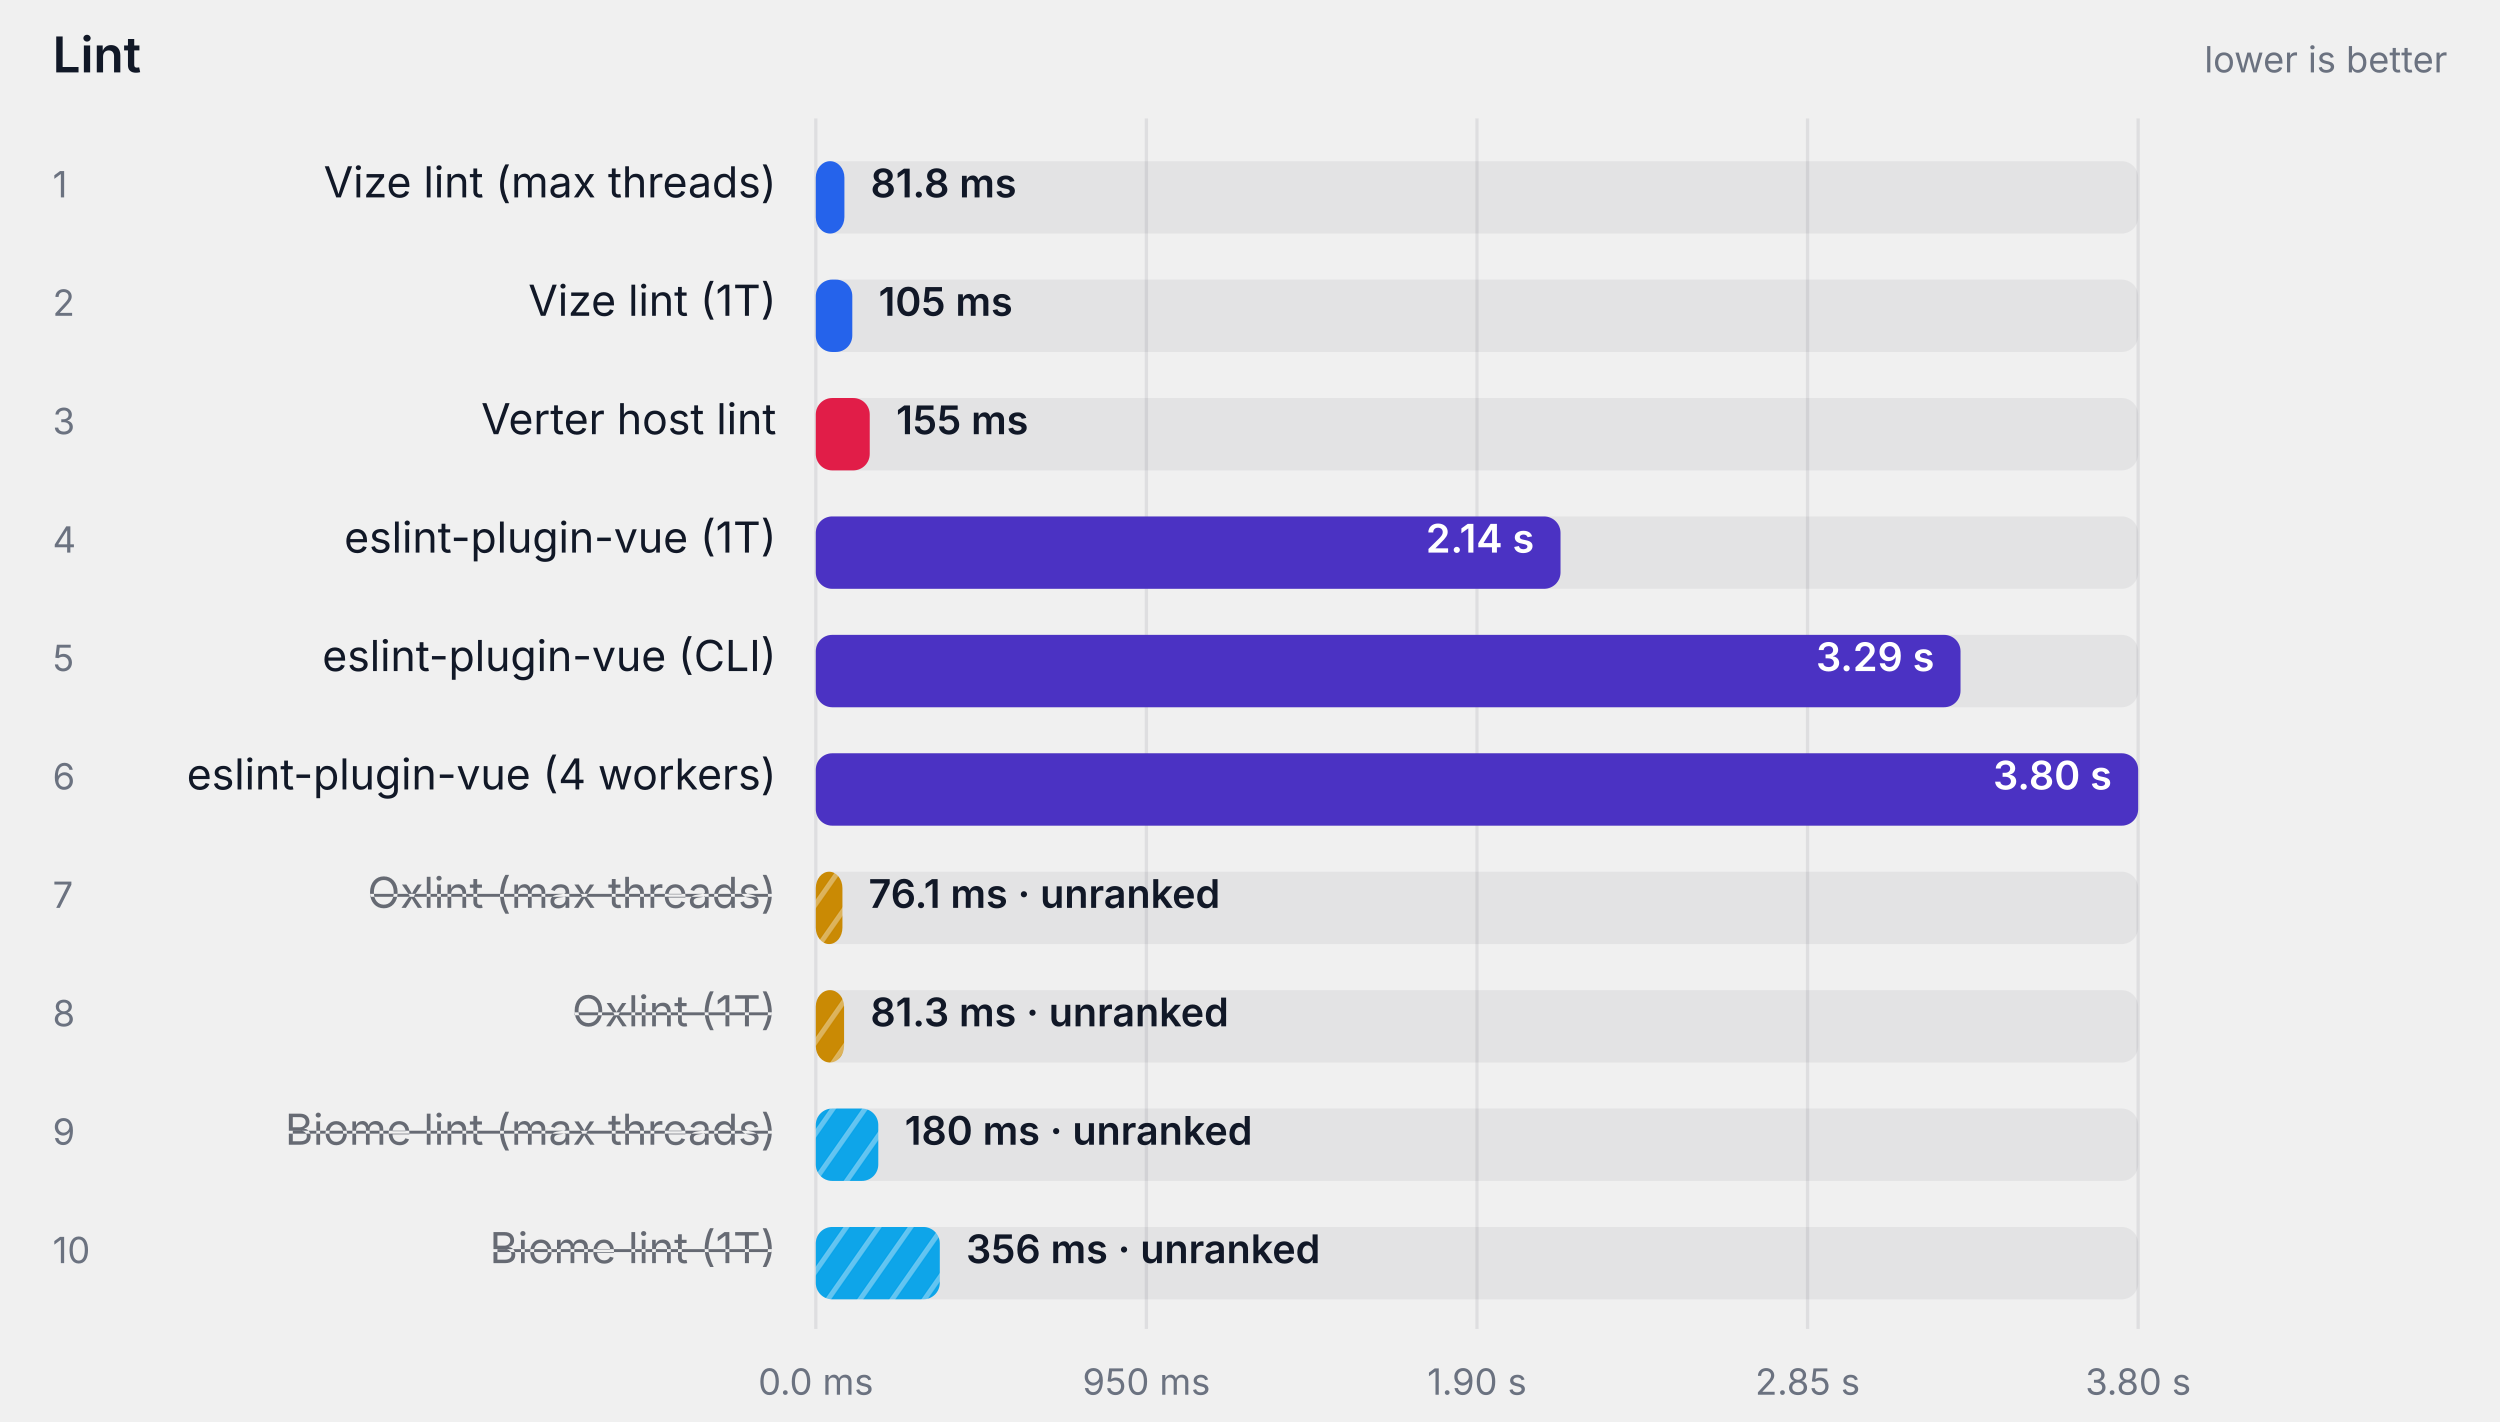
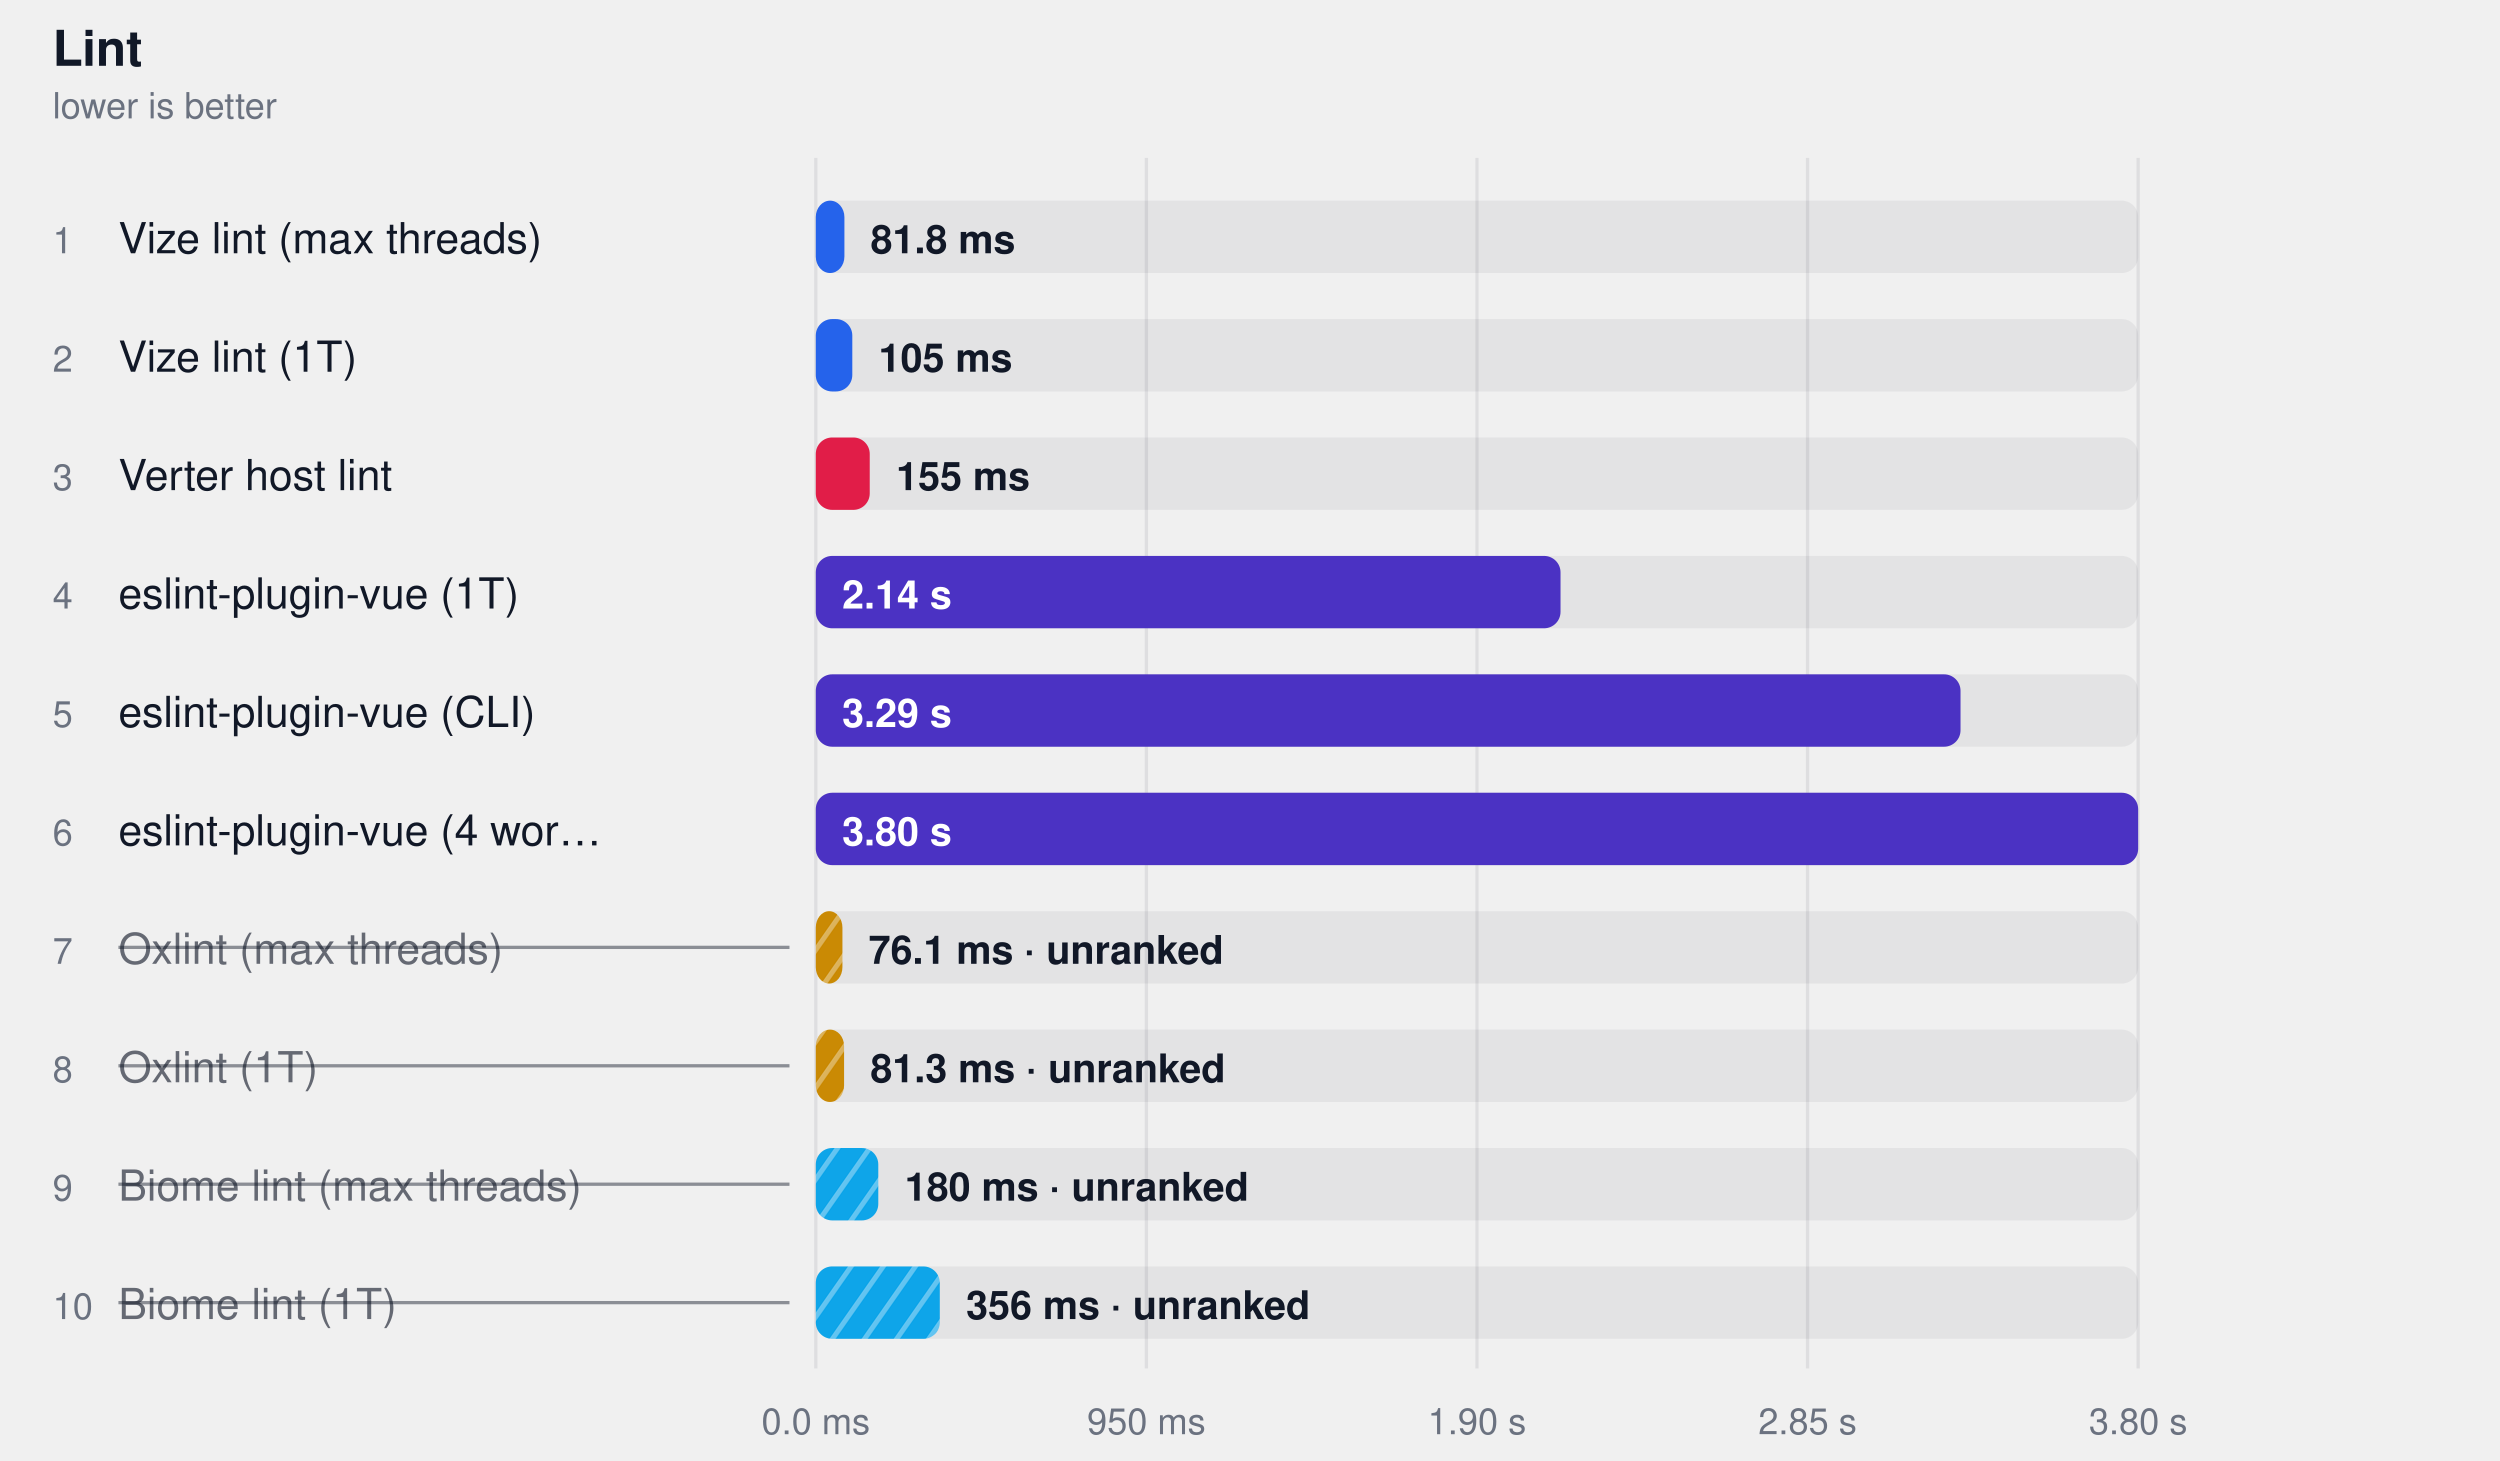
- <svg xmlns="http://www.w3.org/2000/svg" width="760" height="432" viewBox="0 0 760 432" role="img" aria-label="Lint">
+ <svg xmlns="http://www.w3.org/2000/svg" width="760" height="444" viewBox="0 0 760 444" role="img" aria-label="Lint">
  <style>
-     text { font-family: ui-sans-serif, system-ui, -apple-system, "Segoe UI", sans-serif; }
+     text { font-family: -apple-system, BlinkMacSystemFont, "Segoe UI", Helvetica, Arial, sans-serif; }
    .label { fill: #111827; }
-     .struck { text-decoration: line-through; opacity: 0.62; }
+     .struck { fill-opacity: 0.62; }
    .muted { fill: #6b7280; }
    .onbar { fill: #ffffff; }
    .track { fill: #111827; fill-opacity: 0.06; }
    .grid { stroke: #111827; stroke-opacity: 0.08; }
+     .strike { stroke: #111827; stroke-opacity: 0.45; }
    @media (prefers-color-scheme: dark) {
      .label { fill: #f9fafb; }
      .muted { fill: #9ca3af; }
      .track { fill: #f9fafb; fill-opacity: 0.08; }
      .grid { stroke: #f9fafb; stroke-opacity: 0.12; }
+       .strike { stroke: #f9fafb; }
    }
  </style>
  <defs>
    <pattern id="hatch-6" width="8" height="8" patternUnits="userSpaceOnUse" patternTransform="rotate(35)">
      <rect width="8" height="8" fill="#ca8a04" />
      <line x1="0" y1="0" x2="0" y2="8" stroke="#fff" stroke-width="3" opacity="0.35" />
    </pattern>
    <pattern id="hatch-7" width="8" height="8" patternUnits="userSpaceOnUse" patternTransform="rotate(35)">
      <rect width="8" height="8" fill="#ca8a04" />
      <line x1="0" y1="0" x2="0" y2="8" stroke="#fff" stroke-width="3" opacity="0.35" />
    </pattern>
    <pattern id="hatch-8" width="8" height="8" patternUnits="userSpaceOnUse" patternTransform="rotate(35)">
      <rect width="8" height="8" fill="#0ea5e9" />
      <line x1="0" y1="0" x2="0" y2="8" stroke="#fff" stroke-width="3" opacity="0.35" />
    </pattern>
    <pattern id="hatch-9" width="8" height="8" patternUnits="userSpaceOnUse" patternTransform="rotate(35)">
      <rect width="8" height="8" fill="#0ea5e9" />
      <line x1="0" y1="0" x2="0" y2="8" stroke="#fff" stroke-width="3" opacity="0.35" />
    </pattern>
  </defs>
-   <text class="label" x="16" y="22" font-size="15" font-weight="600">Lint</text>
-   <text class="muted" x="744" y="22" text-anchor="end" font-size="11">lower is better</text>
-   <line class="grid" x1="248" y1="36" x2="248" y2="404" />
-   <text class="muted" x="248" y="424" text-anchor="middle" font-size="11">0.0 ms</text>
-   <line class="grid" x1="348.5" y1="36" x2="348.5" y2="404" />
-   <text class="muted" x="348.5" y="424" text-anchor="middle" font-size="11">950 ms</text>
-   <line class="grid" x1="449" y1="36" x2="449" y2="404" />
-   <text class="muted" x="449" y="424" text-anchor="middle" font-size="11">1.90 s</text>
-   <line class="grid" x1="549.5" y1="36" x2="549.5" y2="404" />
-   <text class="muted" x="549.5" y="424" text-anchor="middle" font-size="11">2.85 s</text>
-   <line class="grid" x1="650" y1="36" x2="650" y2="404" />
-   <text class="muted" x="650" y="424" text-anchor="middle" font-size="11">3.80 s</text>
-   <text class="muted" x="16" y="60" font-size="11">1</text>
-   <text class="label" x="236" y="60" text-anchor="end" font-size="13">Vize lint (max threads)</text>
-   <rect class="track" x="248" y="49" width="402" height="22" rx="5" />
-   <rect x="248" y="49" width="8.7" height="22" rx="5" fill="#2563eb" />
-   <text class="label" x="264.654" y="60" font-size="12" font-weight="600">81.8 ms</text>
-   <text class="muted" x="16" y="96" font-size="11">2</text>
-   <text class="label" x="236" y="96" text-anchor="end" font-size="13">Vize lint (1T)</text>
-   <rect class="track" x="248" y="85" width="402" height="22" rx="5" />
-   <rect x="248" y="85" width="11.1" height="22" rx="5" fill="#2563eb" />
-   <text class="label" x="267.097" y="96" font-size="12" font-weight="600">105 ms</text>
-   <text class="muted" x="16" y="132" font-size="11">3</text>
-   <text class="label" x="236" y="132" text-anchor="end" font-size="13">Verter host lint</text>
-   <rect class="track" x="248" y="121" width="402" height="22" rx="5" />
-   <rect x="248" y="121" width="16.4" height="22" rx="5" fill="#e11d48" />
-   <text class="label" x="272.429" y="132" font-size="12" font-weight="600">155 ms</text>
-   <text class="muted" x="16" y="168" font-size="11">4</text>
-   <text class="label" x="236" y="168" text-anchor="end" font-size="13">eslint-plugin-vue (1T)</text>
-   <rect class="track" x="248" y="157" width="402" height="22" rx="5" />
-   <rect x="248" y="157" width="226.4" height="22" rx="5" fill="#4b32c3" />
-   <text class="onbar" x="466.389" y="168" text-anchor="end" font-size="12" font-weight="600">2.14 s</text>
-   <text class="muted" x="16" y="204" font-size="11">5</text>
-   <text class="label" x="236" y="204" text-anchor="end" font-size="13">eslint-plugin-vue (CLI)</text>
-   <rect class="track" x="248" y="193" width="402" height="22" rx="5" />
-   <rect x="248" y="193" width="348.0" height="22" rx="5" fill="#4b32c3" />
-   <text class="onbar" x="588.047" y="204" text-anchor="end" font-size="12" font-weight="600">3.29 s</text>
-   <text class="muted" x="16" y="240" font-size="11">6</text>
-   <text class="label" x="236" y="240" text-anchor="end" font-size="13">eslint-plugin-vue (4 workers)</text>
-   <rect class="track" x="248" y="229" width="402" height="22" rx="5" />
-   <rect x="248" y="229" width="402.0" height="22" rx="5" fill="#4b32c3" />
-   <text class="onbar" x="642" y="240" text-anchor="end" font-size="12" font-weight="600">3.80 s</text>
-   <text class="muted" x="16" y="276" font-size="11">7</text>
-   <text class="label struck" x="236" y="276" text-anchor="end" font-size="13">Oxlint (max threads)</text>
-   <rect class="track" x="248" y="265" width="402" height="22" rx="5" />
-   <rect x="248" y="265" width="8.1" height="22" rx="5" fill="url(#hatch-6)" />
-   <text class="label" x="264.051" y="276" font-size="12" font-weight="600">76.1 ms · unranked</text>
-   <text class="muted" x="16" y="312" font-size="11">8</text>
-   <text class="label struck" x="236" y="312" text-anchor="end" font-size="13">Oxlint (1T)</text>
-   <rect class="track" x="248" y="301" width="402" height="22" rx="5" />
-   <rect x="248" y="301" width="8.6" height="22" rx="5" fill="url(#hatch-7)" />
-   <text class="label" x="264.601" y="312" font-size="12" font-weight="600">81.3 ms · unranked</text>
-   <text class="muted" x="16" y="348" font-size="11">9</text>
-   <text class="label struck" x="236" y="348" text-anchor="end" font-size="13">Biome lint (max threads)</text>
-   <rect class="track" x="248" y="337" width="402" height="22" rx="5" />
-   <rect x="248" y="337" width="19.0" height="22" rx="5" fill="url(#hatch-8)" />
-   <text class="label" x="275.042" y="348" font-size="12" font-weight="600">180 ms · unranked</text>
-   <text class="muted" x="16" y="384" font-size="11">10</text>
-   <text class="label struck" x="236" y="384" text-anchor="end" font-size="13">Biome lint (1T)</text>
-   <rect class="track" x="248" y="373" width="402" height="22" rx="5" />
-   <rect x="248" y="373" width="37.7" height="22" rx="5" fill="url(#hatch-9)" />
-   <text class="label" x="293.693" y="384" font-size="12" font-weight="600">356 ms · unranked</text>
+   <text class="label" fill="#111827" x="16" y="20" font-size="15" font-weight="600">Lint</text>
+   <text class="muted" fill="#6b7280" x="16" y="36" font-size="11">lower is better</text>
+   <line class="grid" x1="248" y1="48" x2="248" y2="416" />
+   <text class="muted" fill="#6b7280" x="248" y="436" text-anchor="middle" font-size="11">0.0 ms</text>
+   <line class="grid" x1="348.5" y1="48" x2="348.5" y2="416" />
+   <text class="muted" fill="#6b7280" x="348.5" y="436" text-anchor="middle" font-size="11">950 ms</text>
+   <line class="grid" x1="449" y1="48" x2="449" y2="416" />
+   <text class="muted" fill="#6b7280" x="449" y="436" text-anchor="middle" font-size="11">1.90 s</text>
+   <line class="grid" x1="549.5" y1="48" x2="549.5" y2="416" />
+   <text class="muted" fill="#6b7280" x="549.5" y="436" text-anchor="middle" font-size="11">2.85 s</text>
+   <line class="grid" x1="650" y1="48" x2="650" y2="416" />
+   <text class="muted" fill="#6b7280" x="650" y="436" text-anchor="middle" font-size="11">3.80 s</text>
+   <text class="muted" fill="#6b7280" x="16" y="77" font-size="11">1</text>
+   <text class="label" fill="#111827" x="36" y="77" font-size="13">Vize lint (max threads)</text>
+   <rect class="track" x="248" y="61" width="402" height="22" rx="5" />
+   <rect x="248" y="61" width="8.7" height="22" rx="5" fill="#2563eb" />
+   <text class="label" fill="#111827" x="264.654" y="77" font-size="12" font-weight="600">81.8 ms</text>
+   <text class="muted" fill="#6b7280" x="16" y="113" font-size="11">2</text>
+   <text class="label" fill="#111827" x="36" y="113" font-size="13">Vize lint (1T)</text>
+   <rect class="track" x="248" y="97" width="402" height="22" rx="5" />
+   <rect x="248" y="97" width="11.1" height="22" rx="5" fill="#2563eb" />
+   <text class="label" fill="#111827" x="267.097" y="113" font-size="12" font-weight="600">105 ms</text>
+   <text class="muted" fill="#6b7280" x="16" y="149" font-size="11">3</text>
+   <text class="label" fill="#111827" x="36" y="149" font-size="13">Verter host lint</text>
+   <rect class="track" x="248" y="133" width="402" height="22" rx="5" />
+   <rect x="248" y="133" width="16.4" height="22" rx="5" fill="#e11d48" />
+   <text class="label" fill="#111827" x="272.429" y="149" font-size="12" font-weight="600">155 ms</text>
+   <text class="muted" fill="#6b7280" x="16" y="185" font-size="11">4</text>
+   <text class="label" fill="#111827" x="36" y="185" font-size="13">eslint-plugin-vue (1T)</text>
+   <rect class="track" x="248" y="169" width="402" height="22" rx="5" />
+   <rect x="248" y="169" width="226.4" height="22" rx="5" fill="#4b32c3" />
+   <text class="onbar" fill="#ffffff" x="256" y="185" font-size="12" font-weight="600">2.14 s</text>
+   <text class="muted" fill="#6b7280" x="16" y="221" font-size="11">5</text>
+   <text class="label" fill="#111827" x="36" y="221" font-size="13">eslint-plugin-vue (CLI)</text>
+   <rect class="track" x="248" y="205" width="402" height="22" rx="5" />
+   <rect x="248" y="205" width="348.0" height="22" rx="5" fill="#4b32c3" />
+   <text class="onbar" fill="#ffffff" x="256" y="221" font-size="12" font-weight="600">3.29 s</text>
+   <text class="muted" fill="#6b7280" x="16" y="257" font-size="11">6</text>
+   <text class="label" fill="#111827" x="36" y="257" font-size="13">eslint-plugin-vue (4 wor…</text>
+   <rect class="track" x="248" y="241" width="402" height="22" rx="5" />
+   <rect x="248" y="241" width="402.0" height="22" rx="5" fill="#4b32c3" />
+   <text class="onbar" fill="#ffffff" x="256" y="257" font-size="12" font-weight="600">3.80 s</text>
+   <text class="muted" fill="#6b7280" x="16" y="293" font-size="11">7</text>
+   <text class="label struck" fill="#111827" x="36" y="293" font-size="13" fill-opacity="0.62">Oxlint (max threads)</text>
+   <line class="strike" x1="36" y1="288" x2="240" y2="288" />
+   <rect class="track" x="248" y="277" width="402" height="22" rx="5" />
+   <rect x="248" y="277" width="8.1" height="22" rx="5" fill="url(#hatch-6)" />
+   <text class="label" fill="#111827" x="264.051" y="293" font-size="12" font-weight="600">76.1 ms · unranked</text>
+   <text class="muted" fill="#6b7280" x="16" y="329" font-size="11">8</text>
+   <text class="label struck" fill="#111827" x="36" y="329" font-size="13" fill-opacity="0.62">Oxlint (1T)</text>
+   <line class="strike" x1="36" y1="324" x2="240" y2="324" />
+   <rect class="track" x="248" y="313" width="402" height="22" rx="5" />
+   <rect x="248" y="313" width="8.6" height="22" rx="5" fill="url(#hatch-7)" />
+   <text class="label" fill="#111827" x="264.601" y="329" font-size="12" font-weight="600">81.3 ms · unranked</text>
+   <text class="muted" fill="#6b7280" x="16" y="365" font-size="11">9</text>
+   <text class="label struck" fill="#111827" x="36" y="365" font-size="13" fill-opacity="0.62">Biome lint (max threads)</text>
+   <line class="strike" x1="36" y1="360" x2="240" y2="360" />
+   <rect class="track" x="248" y="349" width="402" height="22" rx="5" />
+   <rect x="248" y="349" width="19.0" height="22" rx="5" fill="url(#hatch-8)" />
+   <text class="label" fill="#111827" x="275.042" y="365" font-size="12" font-weight="600">180 ms · unranked</text>
+   <text class="muted" fill="#6b7280" x="16" y="401" font-size="11">10</text>
+   <text class="label struck" fill="#111827" x="36" y="401" font-size="13" fill-opacity="0.62">Biome lint (1T)</text>
+   <line class="strike" x1="36" y1="396" x2="240" y2="396" />
+   <rect class="track" x="248" y="385" width="402" height="22" rx="5" />
+   <rect x="248" y="385" width="37.7" height="22" rx="5" fill="url(#hatch-9)" />
+   <text class="label" fill="#111827" x="293.693" y="401" font-size="12" font-weight="600">356 ms · unranked</text>
</svg>
